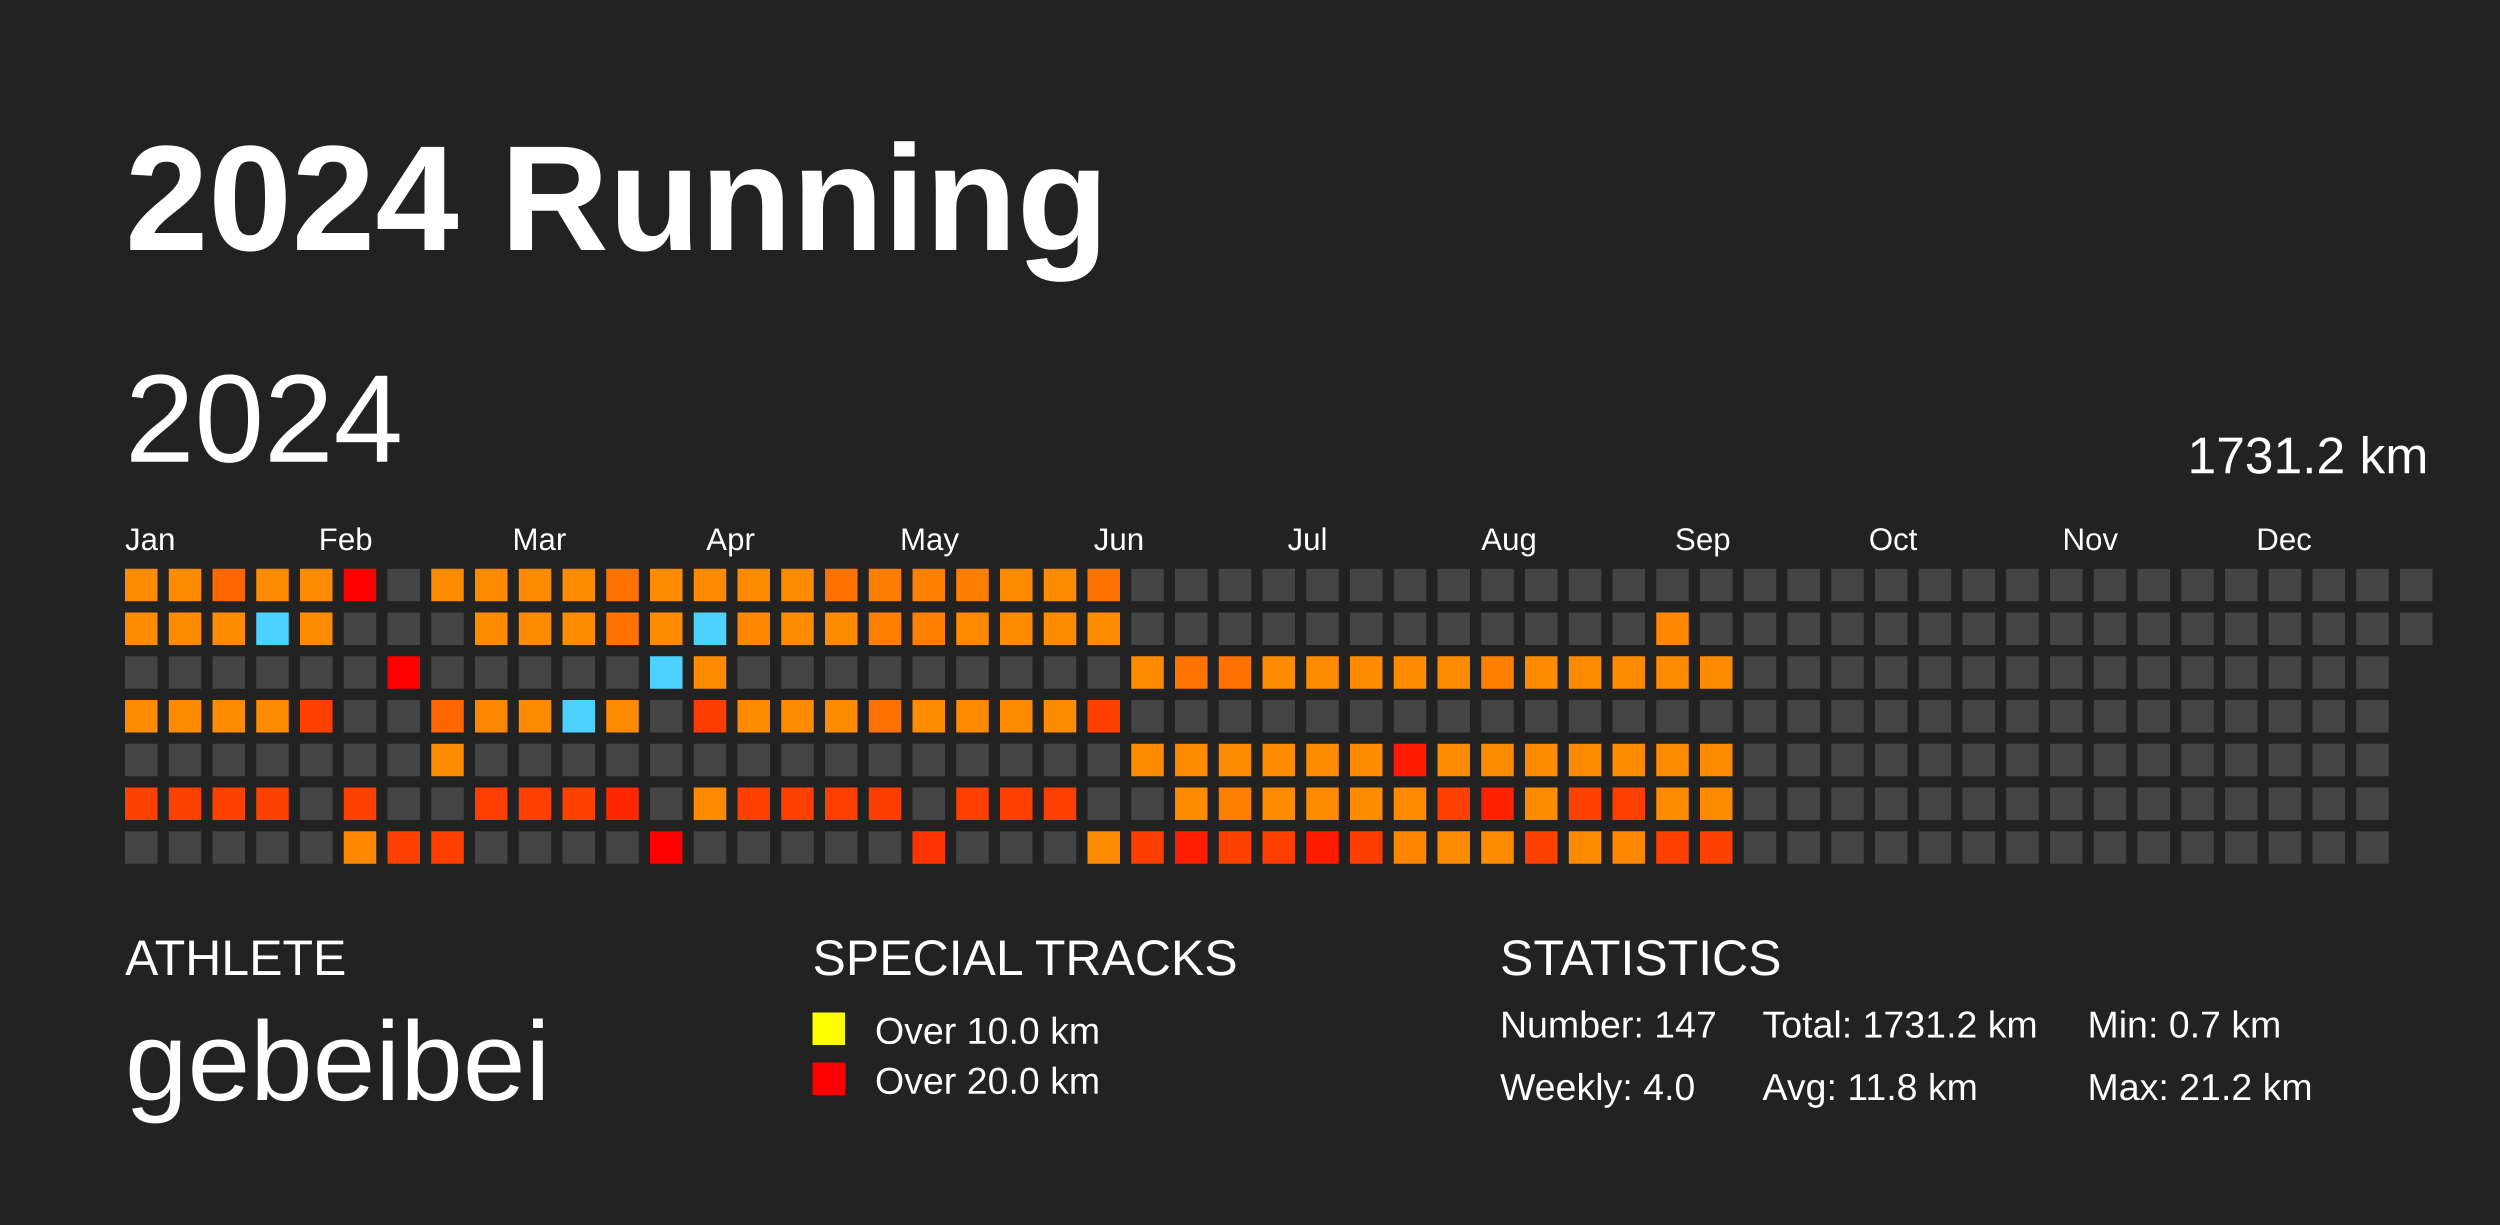
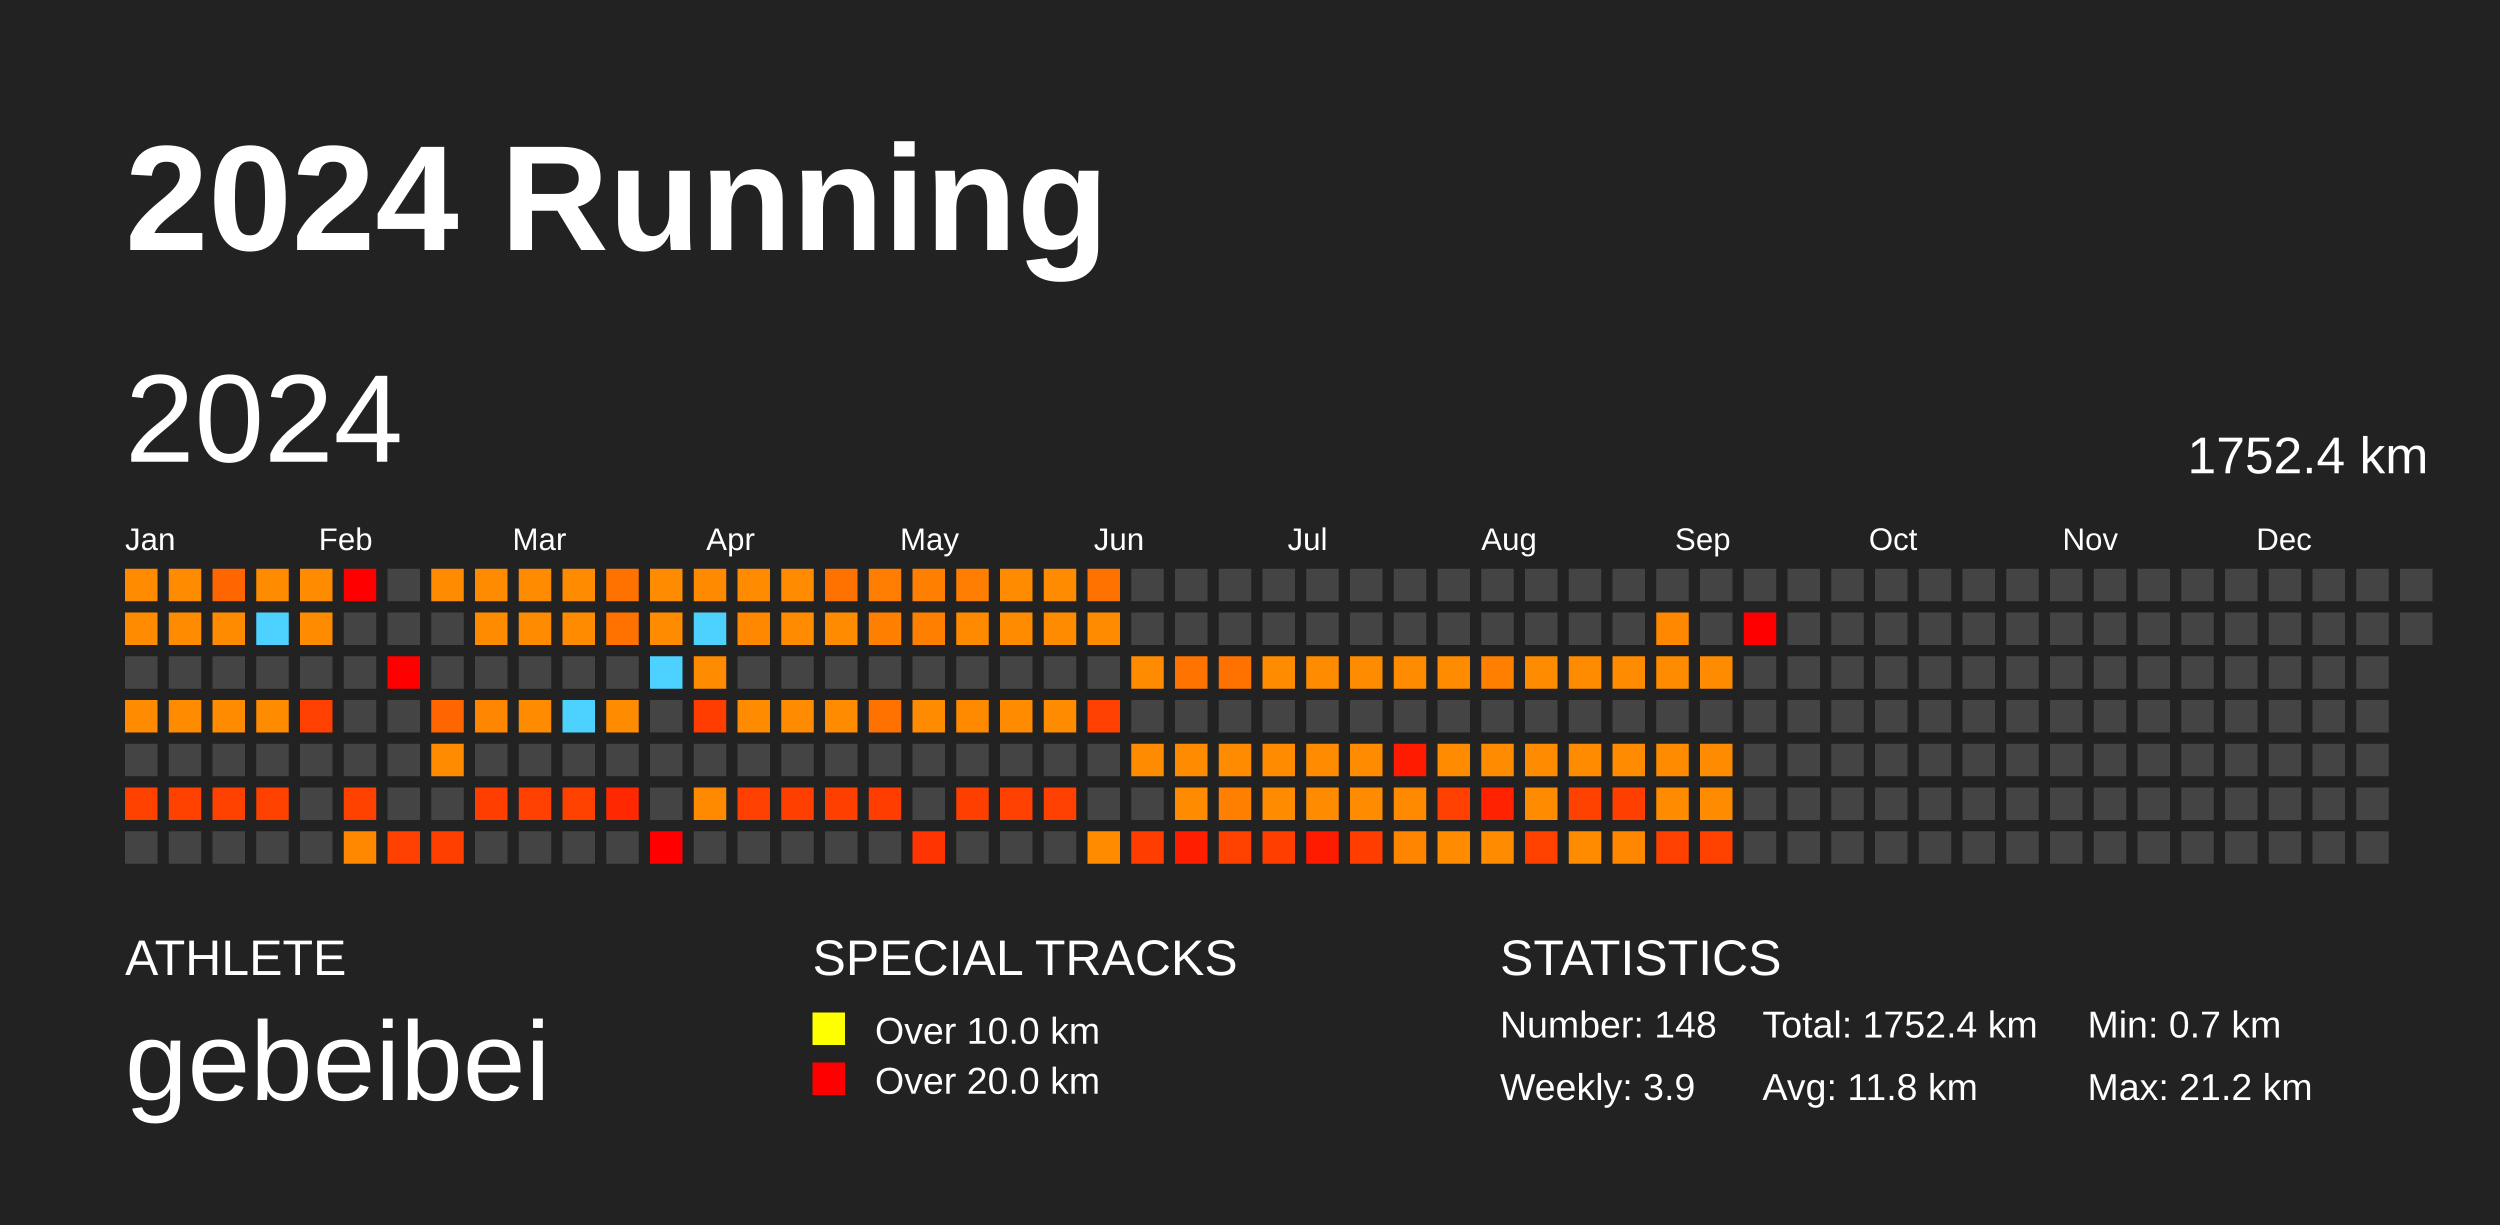
<svg xmlns="http://www.w3.org/2000/svg" baseProfile="full" height="98mm" version="1.1" viewBox="0,0,200,98" width="200mm">
  <defs />
  <rect fill="#222222" height="98" width="200" x="0" y="0" />
  <text fill="#FFFFFF" style="font-size:12px; font-family:Arial; font-weight:bold;" x="10" y="20">2024 Running</text>
  <text fill="#FFFFFF" style="font-size:4px; font-family:Arial" x="10" y="78">ATHLETE</text>
  <text fill="#FFFFFF" style="font-size:9px; font-family:Arial" x="10" y="88">gebeibei</text>
  <text fill="#FFFFFF" style="font-size:4px; font-family:Arial" x="65" y="78">SPECIAL TRACKS</text>
  <rect fill="yellow" height="2.6" width="2.6" x="65" y="81" />
  <text fill="#FFFFFF" style="font-size:3px; font-family:Arial" x="70" y="83.5">Over 10.0 km</text>
  <rect fill="red" height="2.6" width="2.6" x="65" y="85" />
  <text fill="#FFFFFF" style="font-size:3px; font-family:Arial" x="70" y="87.5">Over 20.0 km</text>
  <text fill="#FFFFFF" style="font-size:4px; font-family:Arial" x="120" y="78">STATISTICS</text>
-   <text fill="#FFFFFF" style="font-size:3px; font-family:Arial" x="120" y="83">Number: 147</text>
-   <text fill="#FFFFFF" style="font-size:3px; font-family:Arial" x="120" y="88">Weekly: 4.0</text>
-   <text fill="#FFFFFF" style="font-size:3px; font-family:Arial" x="141" y="83">Total: 1731.2 km</text>
+   <text fill="#FFFFFF" style="font-size:3px; font-family:Arial" x="120" y="83">Number: 148</text>
+   <text fill="#FFFFFF" style="font-size:3px; font-family:Arial" x="120" y="88">Weekly: 3.9</text>
+   <text fill="#FFFFFF" style="font-size:3px; font-family:Arial" x="141" y="83">Total: 1752.4 km</text>
  <text fill="#FFFFFF" style="font-size:3px; font-family:Arial" x="141" y="88">Avg: 11.8 km</text>
  <text fill="#FFFFFF" style="font-size:3px; font-family:Arial" x="167" y="83">Min: 0.7 km</text>
  <text fill="#FFFFFF" style="font-size:3px; font-family:Arial" x="167" y="88">Max: 21.2 km</text>
  <text dominant-baseline="hanging" fill="#FFFFFF" style="font-size:10.0px; font-family:Arial;" x="10" y="30">2024</text>
-   <text dominant-baseline="hanging" fill="#FFFFFF" style="font-size:4.125px; font-family:Arial;" x="175" y="35">1731.2 km</text>
+   <text dominant-baseline="hanging" fill="#FFFFFF" style="font-size:4.125px; font-family:Arial;" x="175" y="35">1752.4 km</text>
  <text fill="#FFFFFF" style="font-size:2.5px; font-family:Arial" x="10.0" y="44">Jan</text>
  <text fill="#FFFFFF" style="font-size:2.5px; font-family:Arial" x="25.5" y="44">Feb</text>
  <text fill="#FFFFFF" style="font-size:2.5px; font-family:Arial" x="41.0" y="44">Mar</text>
  <text fill="#FFFFFF" style="font-size:2.5px; font-family:Arial" x="56.5" y="44">Apr</text>
  <text fill="#FFFFFF" style="font-size:2.5px; font-family:Arial" x="72.0" y="44">May</text>
  <text fill="#FFFFFF" style="font-size:2.5px; font-family:Arial" x="87.5" y="44">Jun</text>
  <text fill="#FFFFFF" style="font-size:2.5px; font-family:Arial" x="103.0" y="44">Jul</text>
  <text fill="#FFFFFF" style="font-size:2.5px; font-family:Arial" x="118.5" y="44">Aug</text>
  <text fill="#FFFFFF" style="font-size:2.5px; font-family:Arial" x="134.0" y="44">Sep</text>
  <text fill="#FFFFFF" style="font-size:2.5px; font-family:Arial" x="149.5" y="44">Oct</text>
  <text fill="#FFFFFF" style="font-size:2.5px; font-family:Arial" x="165.0" y="44">Nov</text>
  <text fill="#FFFFFF" style="font-size:2.5px; font-family:Arial" x="180.5" y="44">Dec</text>
  <rect fill="#ff8b00" height="2.6" width="2.6" x="10.0" y="45.5" />
  <rect fill="#ff8b00" height="2.6" width="2.6" x="10.0" y="49.0" />
  <rect fill="#444444" height="2.6" width="2.6" x="10.0" y="52.5" />
  <rect fill="#ff8b00" height="2.6" width="2.6" x="10.0" y="56.0" />
  <rect fill="#444444" height="2.6" width="2.6" x="10.0" y="59.5" />
  <rect fill="#ff4100" height="2.6" width="2.6" x="10.0" y="63.0" />
  <rect fill="#444444" height="2.6" width="2.6" x="10.0" y="66.5" />
  <rect fill="#ff8b00" height="2.6" width="2.6" x="13.5" y="45.5" />
  <rect fill="#ff8b00" height="2.6" width="2.6" x="13.5" y="49.0" />
  <rect fill="#444444" height="2.6" width="2.6" x="13.5" y="52.5" />
  <rect fill="#ff8b00" height="2.6" width="2.6" x="13.5" y="56.0" />
  <rect fill="#444444" height="2.6" width="2.6" x="13.5" y="59.5" />
  <rect fill="#ff4100" height="2.6" width="2.6" x="13.5" y="63.0" />
  <rect fill="#444444" height="2.6" width="2.6" x="13.5" y="66.5" />
  <rect fill="#ff6600" height="2.6" width="2.6" x="17.0" y="45.5" />
  <rect fill="#ff8b00" height="2.6" width="2.6" x="17.0" y="49.0" />
  <rect fill="#444444" height="2.6" width="2.6" x="17.0" y="52.5" />
  <rect fill="#ff8b00" height="2.6" width="2.6" x="17.0" y="56.0" />
  <rect fill="#444444" height="2.6" width="2.6" x="17.0" y="59.5" />
  <rect fill="#ff4100" height="2.6" width="2.6" x="17.0" y="63.0" />
  <rect fill="#444444" height="2.6" width="2.6" x="17.0" y="66.5" />
  <rect fill="#ff8b00" height="2.6" width="2.6" x="20.5" y="45.5" />
  <rect fill="#4dd2ff" height="2.6" width="2.6" x="20.5" y="49.0" />
  <rect fill="#444444" height="2.6" width="2.6" x="20.5" y="52.5" />
  <rect fill="#ff8b00" height="2.6" width="2.6" x="20.5" y="56.0" />
  <rect fill="#444444" height="2.6" width="2.6" x="20.5" y="59.5" />
  <rect fill="#ff4100" height="2.6" width="2.6" x="20.5" y="63.0" />
  <rect fill="#444444" height="2.6" width="2.6" x="20.5" y="66.5" />
  <rect fill="#ff8b00" height="2.6" width="2.6" x="24.0" y="45.5" />
  <rect fill="#ff8b00" height="2.6" width="2.6" x="24.0" y="49.0" />
  <rect fill="#444444" height="2.6" width="2.6" x="24.0" y="52.5" />
  <rect fill="#ff4000" height="2.6" width="2.6" x="24.0" y="56.0" />
  <rect fill="#444444" height="2.6" width="2.6" x="24.0" y="59.5" />
  <rect fill="#444444" height="2.6" width="2.6" x="24.0" y="63.0" />
  <rect fill="#444444" height="2.6" width="2.6" x="24.0" y="66.5" />
  <rect fill="red" height="2.6" width="2.6" x="27.5" y="45.5" />
  <rect fill="#444444" height="2.6" width="2.6" x="27.5" y="49.0" />
  <rect fill="#444444" height="2.6" width="2.6" x="27.5" y="52.5" />
  <rect fill="#444444" height="2.6" width="2.6" x="27.5" y="56.0" />
  <rect fill="#444444" height="2.6" width="2.6" x="27.5" y="59.5" />
  <rect fill="#ff4100" height="2.6" width="2.6" x="27.5" y="63.0" />
  <rect fill="#ff8800" height="2.6" width="2.6" x="27.5" y="66.5" />
  <rect fill="#444444" height="2.6" width="2.6" x="31.0" y="45.5" />
  <rect fill="#444444" height="2.6" width="2.6" x="31.0" y="49.0" />
  <rect fill="red" height="2.6" width="2.6" x="31.0" y="52.5" />
  <rect fill="#444444" height="2.6" width="2.6" x="31.0" y="56.0" />
  <rect fill="#444444" height="2.6" width="2.6" x="31.0" y="59.5" />
  <rect fill="#444444" height="2.6" width="2.6" x="31.0" y="63.0" />
  <rect fill="#ff4000" height="2.6" width="2.6" x="31.0" y="66.5" />
  <rect fill="#ff8b00" height="2.6" width="2.6" x="34.5" y="45.5" />
  <rect fill="#444444" height="2.6" width="2.6" x="34.5" y="49.0" />
  <rect fill="#444444" height="2.6" width="2.6" x="34.5" y="52.5" />
  <rect fill="#ff6600" height="2.6" width="2.6" x="34.5" y="56.0" />
  <rect fill="#ff8b00" height="2.6" width="2.6" x="34.5" y="59.5" />
  <rect fill="#444444" height="2.6" width="2.6" x="34.5" y="63.0" />
  <rect fill="#ff3f00" height="2.6" width="2.6" x="34.5" y="66.5" />
  <rect fill="#ff8b00" height="2.6" width="2.6" x="38.0" y="45.5" />
  <rect fill="#ff8b00" height="2.6" width="2.6" x="38.0" y="49.0" />
  <rect fill="#444444" height="2.6" width="2.6" x="38.0" y="52.5" />
  <rect fill="#ff8600" height="2.6" width="2.6" x="38.0" y="56.0" />
  <rect fill="#444444" height="2.6" width="2.6" x="38.0" y="59.5" />
  <rect fill="#ff3e00" height="2.6" width="2.6" x="38.0" y="63.0" />
  <rect fill="#444444" height="2.6" width="2.6" x="38.0" y="66.5" />
  <rect fill="#ff8b00" height="2.6" width="2.6" x="41.5" y="45.5" />
  <rect fill="#ff8b00" height="2.6" width="2.6" x="41.5" y="49.0" />
  <rect fill="#444444" height="2.6" width="2.6" x="41.5" y="52.5" />
  <rect fill="#ff8b00" height="2.6" width="2.6" x="41.5" y="56.0" />
  <rect fill="#444444" height="2.6" width="2.6" x="41.5" y="59.5" />
  <rect fill="#ff4000" height="2.6" width="2.6" x="41.5" y="63.0" />
  <rect fill="#444444" height="2.6" width="2.6" x="41.5" y="66.5" />
  <rect fill="#ff8b00" height="2.6" width="2.6" x="45.0" y="45.5" />
  <rect fill="#ff8b00" height="2.6" width="2.6" x="45.0" y="49.0" />
  <rect fill="#444444" height="2.6" width="2.6" x="45.0" y="52.5" />
  <rect fill="#4dd2ff" height="2.6" width="2.6" x="45.0" y="56.0" />
  <rect fill="#444444" height="2.6" width="2.6" x="45.0" y="59.5" />
  <rect fill="#ff4100" height="2.6" width="2.6" x="45.0" y="63.0" />
  <rect fill="#444444" height="2.6" width="2.6" x="45.0" y="66.5" />
  <rect fill="#ff7200" height="2.6" width="2.6" x="48.5" y="45.5" />
  <rect fill="#ff7200" height="2.6" width="2.6" x="48.5" y="49.0" />
  <rect fill="#444444" height="2.6" width="2.6" x="48.5" y="52.5" />
  <rect fill="#ff8b00" height="2.6" width="2.6" x="48.5" y="56.0" />
  <rect fill="#444444" height="2.6" width="2.6" x="48.5" y="59.5" />
  <rect fill="#ff2800" height="2.6" width="2.6" x="48.5" y="63.0" />
  <rect fill="#444444" height="2.6" width="2.6" x="48.5" y="66.5" />
  <rect fill="#ff8b00" height="2.6" width="2.6" x="52.0" y="45.5" />
  <rect fill="#ff8b00" height="2.6" width="2.6" x="52.0" y="49.0" />
  <rect fill="#4dd2ff" height="2.6" width="2.6" x="52.0" y="52.5" />
  <rect fill="#444444" height="2.6" width="2.6" x="52.0" y="56.0" />
  <rect fill="#444444" height="2.6" width="2.6" x="52.0" y="59.5" />
  <rect fill="#444444" height="2.6" width="2.6" x="52.0" y="63.0" />
  <rect fill="red" height="2.6" width="2.6" x="52.0" y="66.5" />
  <rect fill="#ff8a00" height="2.6" width="2.6" x="55.5" y="45.5" />
  <rect fill="#4dd2ff" height="2.6" width="2.6" x="55.5" y="49.0" />
  <rect fill="#ff8b00" height="2.6" width="2.6" x="55.5" y="52.5" />
  <rect fill="#ff3d00" height="2.6" width="2.6" x="55.5" y="56.0" />
  <rect fill="#444444" height="2.6" width="2.6" x="55.5" y="59.5" />
  <rect fill="#ff8a00" height="2.6" width="2.6" x="55.5" y="63.0" />
  <rect fill="#444444" height="2.6" width="2.6" x="55.5" y="66.5" />
  <rect fill="#ff8b00" height="2.6" width="2.6" x="59.0" y="45.5" />
  <rect fill="#ff8800" height="2.6" width="2.6" x="59.0" y="49.0" />
  <rect fill="#444444" height="2.6" width="2.6" x="59.0" y="52.5" />
  <rect fill="#ff8b00" height="2.6" width="2.6" x="59.0" y="56.0" />
  <rect fill="#444444" height="2.6" width="2.6" x="59.0" y="59.5" />
  <rect fill="#ff4000" height="2.6" width="2.6" x="59.0" y="63.0" />
  <rect fill="#444444" height="2.6" width="2.6" x="59.0" y="66.5" />
  <rect fill="#ff8b00" height="2.6" width="2.6" x="62.5" y="45.5" />
  <rect fill="#ff8b00" height="2.6" width="2.6" x="62.5" y="49.0" />
  <rect fill="#444444" height="2.6" width="2.6" x="62.5" y="52.5" />
  <rect fill="#ff8b00" height="2.6" width="2.6" x="62.5" y="56.0" />
  <rect fill="#444444" height="2.6" width="2.6" x="62.5" y="59.5" />
  <rect fill="#ff3f00" height="2.6" width="2.6" x="62.5" y="63.0" />
  <rect fill="#444444" height="2.6" width="2.6" x="62.5" y="66.5" />
  <rect fill="#ff7200" height="2.6" width="2.6" x="66.0" y="45.5" />
  <rect fill="#ff8b00" height="2.6" width="2.6" x="66.0" y="49.0" />
  <rect fill="#444444" height="2.6" width="2.6" x="66.0" y="52.5" />
  <rect fill="#ff8b00" height="2.6" width="2.6" x="66.0" y="56.0" />
  <rect fill="#444444" height="2.6" width="2.6" x="66.0" y="59.5" />
  <rect fill="#ff3f00" height="2.6" width="2.6" x="66.0" y="63.0" />
  <rect fill="#444444" height="2.6" width="2.6" x="66.0" y="66.5" />
  <rect fill="#ff7d00" height="2.6" width="2.6" x="69.5" y="45.5" />
  <rect fill="#ff7f00" height="2.6" width="2.6" x="69.5" y="49.0" />
  <rect fill="#444444" height="2.6" width="2.6" x="69.5" y="52.5" />
  <rect fill="#ff7200" height="2.6" width="2.6" x="69.5" y="56.0" />
  <rect fill="#444444" height="2.6" width="2.6" x="69.5" y="59.5" />
  <rect fill="#ff3d00" height="2.6" width="2.6" x="69.5" y="63.0" />
  <rect fill="#444444" height="2.6" width="2.6" x="69.5" y="66.5" />
  <rect fill="#ff7f00" height="2.6" width="2.6" x="73.0" y="45.5" />
  <rect fill="#ff7f00" height="2.6" width="2.6" x="73.0" y="49.0" />
  <rect fill="#444444" height="2.6" width="2.6" x="73.0" y="52.5" />
  <rect fill="#ff8b00" height="2.6" width="2.6" x="73.0" y="56.0" />
  <rect fill="#444444" height="2.6" width="2.6" x="73.0" y="59.5" />
  <rect fill="#444444" height="2.6" width="2.6" x="73.0" y="63.0" />
  <rect fill="#ff3400" height="2.6" width="2.6" x="73.0" y="66.5" />
  <rect fill="#ff7d00" height="2.6" width="2.6" x="76.5" y="45.5" />
  <rect fill="#ff8a00" height="2.6" width="2.6" x="76.5" y="49.0" />
  <rect fill="#444444" height="2.6" width="2.6" x="76.5" y="52.5" />
  <rect fill="#ff8a00" height="2.6" width="2.6" x="76.5" y="56.0" />
  <rect fill="#444444" height="2.6" width="2.6" x="76.5" y="59.5" />
  <rect fill="#ff3f00" height="2.6" width="2.6" x="76.5" y="63.0" />
  <rect fill="#444444" height="2.6" width="2.6" x="76.5" y="66.5" />
  <rect fill="#ff8b00" height="2.6" width="2.6" x="80.0" y="45.5" />
  <rect fill="#ff8b00" height="2.6" width="2.6" x="80.0" y="49.0" />
  <rect fill="#444444" height="2.6" width="2.6" x="80.0" y="52.5" />
  <rect fill="#ff8b00" height="2.6" width="2.6" x="80.0" y="56.0" />
  <rect fill="#444444" height="2.6" width="2.6" x="80.0" y="59.5" />
  <rect fill="#ff4000" height="2.6" width="2.6" x="80.0" y="63.0" />
  <rect fill="#444444" height="2.6" width="2.6" x="80.0" y="66.5" />
  <rect fill="#ff8b00" height="2.6" width="2.6" x="83.5" y="45.5" />
  <rect fill="#ff8b00" height="2.6" width="2.6" x="83.5" y="49.0" />
  <rect fill="#444444" height="2.6" width="2.6" x="83.5" y="52.5" />
  <rect fill="#ff8b00" height="2.6" width="2.6" x="83.5" y="56.0" />
  <rect fill="#444444" height="2.6" width="2.6" x="83.5" y="59.5" />
  <rect fill="#ff4000" height="2.6" width="2.6" x="83.5" y="63.0" />
  <rect fill="#444444" height="2.6" width="2.6" x="83.5" y="66.5" />
  <rect fill="#ff7200" height="2.6" width="2.6" x="87.0" y="45.5" />
  <rect fill="#ff8b00" height="2.6" width="2.6" x="87.0" y="49.0" />
  <rect fill="#444444" height="2.6" width="2.6" x="87.0" y="52.5" />
  <rect fill="#ff4000" height="2.6" width="2.6" x="87.0" y="56.0" />
  <rect fill="#444444" height="2.6" width="2.6" x="87.0" y="59.5" />
  <rect fill="#444444" height="2.6" width="2.6" x="87.0" y="63.0" />
  <rect fill="#ff8b00" height="2.6" width="2.6" x="87.0" y="66.5" />
  <rect fill="#444444" height="2.6" width="2.6" x="90.5" y="45.5" />
  <rect fill="#444444" height="2.6" width="2.6" x="90.5" y="49.0" />
  <rect fill="#ff8b00" height="2.6" width="2.6" x="90.5" y="52.5" />
  <rect fill="#444444" height="2.6" width="2.6" x="90.5" y="56.0" />
  <rect fill="#ff8b00" height="2.6" width="2.6" x="90.5" y="59.5" />
  <rect fill="#444444" height="2.6" width="2.6" x="90.5" y="63.0" />
  <rect fill="#ff3d00" height="2.6" width="2.6" x="90.5" y="66.5" />
  <rect fill="#444444" height="2.6" width="2.6" x="94.0" y="45.5" />
  <rect fill="#444444" height="2.6" width="2.6" x="94.0" y="49.0" />
  <rect fill="#ff7400" height="2.6" width="2.6" x="94.0" y="52.5" />
  <rect fill="#444444" height="2.6" width="2.6" x="94.0" y="56.0" />
  <rect fill="#ff8b00" height="2.6" width="2.6" x="94.0" y="59.5" />
  <rect fill="#ff8b00" height="2.6" width="2.6" x="94.0" y="63.0" />
  <rect fill="#ff1f00" height="2.6" width="2.6" x="94.0" y="66.5" />
  <rect fill="#444444" height="2.6" width="2.6" x="97.5" y="45.5" />
  <rect fill="#444444" height="2.6" width="2.6" x="97.5" y="49.0" />
  <rect fill="#ff7200" height="2.6" width="2.6" x="97.5" y="52.5" />
  <rect fill="#444444" height="2.6" width="2.6" x="97.5" y="56.0" />
  <rect fill="#ff8b00" height="2.6" width="2.6" x="97.5" y="59.5" />
  <rect fill="#ff7f00" height="2.6" width="2.6" x="97.5" y="63.0" />
  <rect fill="#ff4100" height="2.6" width="2.6" x="97.5" y="66.5" />
  <rect fill="#444444" height="2.6" width="2.6" x="101.0" y="45.5" />
  <rect fill="#444444" height="2.6" width="2.6" x="101.0" y="49.0" />
  <rect fill="#ff8b00" height="2.6" width="2.6" x="101.0" y="52.5" />
  <rect fill="#444444" height="2.6" width="2.6" x="101.0" y="56.0" />
  <rect fill="#ff8b00" height="2.6" width="2.6" x="101.0" y="59.5" />
  <rect fill="#ff8b00" height="2.6" width="2.6" x="101.0" y="63.0" />
  <rect fill="#ff3e00" height="2.6" width="2.6" x="101.0" y="66.5" />
  <rect fill="#444444" height="2.6" width="2.6" x="104.5" y="45.5" />
  <rect fill="#444444" height="2.6" width="2.6" x="104.5" y="49.0" />
  <rect fill="#ff8b00" height="2.6" width="2.6" x="104.5" y="52.5" />
  <rect fill="#444444" height="2.6" width="2.6" x="104.5" y="56.0" />
  <rect fill="#ff8b00" height="2.6" width="2.6" x="104.5" y="59.5" />
  <rect fill="#ff8b00" height="2.6" width="2.6" x="104.5" y="63.0" />
  <rect fill="#ff1b00" height="2.6" width="2.6" x="104.5" y="66.5" />
  <rect fill="#444444" height="2.6" width="2.6" x="108.0" y="45.5" />
  <rect fill="#444444" height="2.6" width="2.6" x="108.0" y="49.0" />
  <rect fill="#ff8b00" height="2.6" width="2.6" x="108.0" y="52.5" />
  <rect fill="#444444" height="2.6" width="2.6" x="108.0" y="56.0" />
  <rect fill="#ff8b00" height="2.6" width="2.6" x="108.0" y="59.5" />
  <rect fill="#ff8b00" height="2.6" width="2.6" x="108.0" y="63.0" />
  <rect fill="#ff3d00" height="2.6" width="2.6" x="108.0" y="66.5" />
  <rect fill="#444444" height="2.6" width="2.6" x="111.5" y="45.5" />
  <rect fill="#444444" height="2.6" width="2.6" x="111.5" y="49.0" />
  <rect fill="#ff8b00" height="2.6" width="2.6" x="111.5" y="52.5" />
  <rect fill="#444444" height="2.6" width="2.6" x="111.5" y="56.0" />
  <rect fill="#ff1b00" height="2.6" width="2.6" x="111.5" y="59.5" />
  <rect fill="#ff8a00" height="2.6" width="2.6" x="111.5" y="63.0" />
  <rect fill="#ff8400" height="2.6" width="2.6" x="111.5" y="66.5" />
  <rect fill="#444444" height="2.6" width="2.6" x="115.0" y="45.5" />
  <rect fill="#444444" height="2.6" width="2.6" x="115.0" y="49.0" />
  <rect fill="#ff8b00" height="2.6" width="2.6" x="115.0" y="52.5" />
  <rect fill="#444444" height="2.6" width="2.6" x="115.0" y="56.0" />
  <rect fill="#ff8b00" height="2.6" width="2.6" x="115.0" y="59.5" />
  <rect fill="#ff4000" height="2.6" width="2.6" x="115.0" y="63.0" />
  <rect fill="#ff8b00" height="2.6" width="2.6" x="115.0" y="66.5" />
  <rect fill="#444444" height="2.6" width="2.6" x="118.5" y="45.5" />
  <rect fill="#444444" height="2.6" width="2.6" x="118.5" y="49.0" />
  <rect fill="#ff7f00" height="2.6" width="2.6" x="118.5" y="52.5" />
  <rect fill="#444444" height="2.6" width="2.6" x="118.5" y="56.0" />
  <rect fill="#ff8b00" height="2.6" width="2.6" x="118.5" y="59.5" />
  <rect fill="#ff2100" height="2.6" width="2.6" x="118.5" y="63.0" />
  <rect fill="#ff8b00" height="2.6" width="2.6" x="118.5" y="66.5" />
  <rect fill="#444444" height="2.6" width="2.6" x="122.0" y="45.5" />
  <rect fill="#444444" height="2.6" width="2.6" x="122.0" y="49.0" />
  <rect fill="#ff8b00" height="2.6" width="2.6" x="122.0" y="52.5" />
  <rect fill="#444444" height="2.6" width="2.6" x="122.0" y="56.0" />
  <rect fill="#ff8b00" height="2.6" width="2.6" x="122.0" y="59.5" />
  <rect fill="#ff8b00" height="2.6" width="2.6" x="122.0" y="63.0" />
  <rect fill="#ff4100" height="2.6" width="2.6" x="122.0" y="66.5" />
  <rect fill="#444444" height="2.6" width="2.6" x="125.5" y="45.5" />
  <rect fill="#444444" height="2.6" width="2.6" x="125.5" y="49.0" />
  <rect fill="#ff8b00" height="2.6" width="2.6" x="125.5" y="52.5" />
  <rect fill="#444444" height="2.6" width="2.6" x="125.5" y="56.0" />
  <rect fill="#ff8b00" height="2.6" width="2.6" x="125.5" y="59.5" />
  <rect fill="#ff4100" height="2.6" width="2.6" x="125.5" y="63.0" />
  <rect fill="#ff8b00" height="2.6" width="2.6" x="125.5" y="66.5" />
  <rect fill="#444444" height="2.6" width="2.6" x="129.0" y="45.5" />
  <rect fill="#444444" height="2.6" width="2.6" x="129.0" y="49.0" />
  <rect fill="#ff8b00" height="2.6" width="2.6" x="129.0" y="52.5" />
  <rect fill="#444444" height="2.6" width="2.6" x="129.0" y="56.0" />
  <rect fill="#ff8b00" height="2.6" width="2.6" x="129.0" y="59.5" />
  <rect fill="#ff3f00" height="2.6" width="2.6" x="129.0" y="63.0" />
  <rect fill="#ff8700" height="2.6" width="2.6" x="129.0" y="66.5" />
  <rect fill="#444444" height="2.6" width="2.6" x="132.5" y="45.5" />
  <rect fill="#ff8800" height="2.6" width="2.6" x="132.5" y="49.0" />
  <rect fill="#ff8b00" height="2.6" width="2.6" x="132.5" y="52.5" />
  <rect fill="#444444" height="2.6" width="2.6" x="132.5" y="56.0" />
  <rect fill="#ff8b00" height="2.6" width="2.6" x="132.5" y="59.5" />
  <rect fill="#ff8b00" height="2.6" width="2.6" x="132.5" y="63.0" />
  <rect fill="#ff4000" height="2.6" width="2.6" x="132.5" y="66.5" />
  <rect fill="#444444" height="2.6" width="2.6" x="136.0" y="45.5" />
  <rect fill="#444444" height="2.6" width="2.6" x="136.0" y="49.0" />
  <rect fill="#ff8b00" height="2.6" width="2.6" x="136.0" y="52.5" />
  <rect fill="#444444" height="2.6" width="2.6" x="136.0" y="56.0" />
  <rect fill="#ff8b00" height="2.6" width="2.6" x="136.0" y="59.5" />
  <rect fill="#ff8b00" height="2.6" width="2.6" x="136.0" y="63.0" />
  <rect fill="#ff4100" height="2.6" width="2.6" x="136.0" y="66.5" />
  <rect fill="#444444" height="2.6" width="2.6" x="139.5" y="45.5" />
-   <rect fill="#444444" height="2.6" width="2.6" x="139.5" y="49.0" />
+   <rect fill="red" height="2.6" width="2.6" x="139.5" y="49.0" />
  <rect fill="#444444" height="2.6" width="2.6" x="139.5" y="52.5" />
  <rect fill="#444444" height="2.6" width="2.6" x="139.5" y="56.0" />
  <rect fill="#444444" height="2.6" width="2.6" x="139.5" y="59.5" />
  <rect fill="#444444" height="2.6" width="2.6" x="139.5" y="63.0" />
  <rect fill="#444444" height="2.6" width="2.6" x="139.5" y="66.5" />
  <rect fill="#444444" height="2.6" width="2.6" x="143.0" y="45.5" />
  <rect fill="#444444" height="2.6" width="2.6" x="143.0" y="49.0" />
  <rect fill="#444444" height="2.6" width="2.6" x="143.0" y="52.5" />
  <rect fill="#444444" height="2.6" width="2.6" x="143.0" y="56.0" />
  <rect fill="#444444" height="2.6" width="2.6" x="143.0" y="59.5" />
  <rect fill="#444444" height="2.6" width="2.6" x="143.0" y="63.0" />
  <rect fill="#444444" height="2.6" width="2.6" x="143.0" y="66.5" />
  <rect fill="#444444" height="2.6" width="2.6" x="146.5" y="45.5" />
  <rect fill="#444444" height="2.6" width="2.6" x="146.5" y="49.0" />
  <rect fill="#444444" height="2.6" width="2.6" x="146.5" y="52.5" />
  <rect fill="#444444" height="2.6" width="2.6" x="146.5" y="56.0" />
  <rect fill="#444444" height="2.6" width="2.6" x="146.5" y="59.5" />
  <rect fill="#444444" height="2.6" width="2.6" x="146.5" y="63.0" />
  <rect fill="#444444" height="2.6" width="2.6" x="146.5" y="66.5" />
  <rect fill="#444444" height="2.6" width="2.6" x="150.0" y="45.5" />
  <rect fill="#444444" height="2.6" width="2.6" x="150.0" y="49.0" />
  <rect fill="#444444" height="2.6" width="2.6" x="150.0" y="52.5" />
  <rect fill="#444444" height="2.6" width="2.6" x="150.0" y="56.0" />
  <rect fill="#444444" height="2.6" width="2.6" x="150.0" y="59.5" />
  <rect fill="#444444" height="2.6" width="2.6" x="150.0" y="63.0" />
  <rect fill="#444444" height="2.6" width="2.6" x="150.0" y="66.5" />
  <rect fill="#444444" height="2.6" width="2.6" x="153.5" y="45.5" />
  <rect fill="#444444" height="2.6" width="2.6" x="153.5" y="49.0" />
  <rect fill="#444444" height="2.6" width="2.6" x="153.5" y="52.5" />
  <rect fill="#444444" height="2.6" width="2.6" x="153.5" y="56.0" />
  <rect fill="#444444" height="2.6" width="2.6" x="153.5" y="59.5" />
  <rect fill="#444444" height="2.6" width="2.6" x="153.5" y="63.0" />
  <rect fill="#444444" height="2.6" width="2.6" x="153.5" y="66.5" />
  <rect fill="#444444" height="2.6" width="2.6" x="157.0" y="45.5" />
  <rect fill="#444444" height="2.6" width="2.6" x="157.0" y="49.0" />
  <rect fill="#444444" height="2.6" width="2.6" x="157.0" y="52.5" />
  <rect fill="#444444" height="2.6" width="2.6" x="157.0" y="56.0" />
  <rect fill="#444444" height="2.6" width="2.6" x="157.0" y="59.5" />
  <rect fill="#444444" height="2.6" width="2.6" x="157.0" y="63.0" />
  <rect fill="#444444" height="2.6" width="2.6" x="157.0" y="66.5" />
  <rect fill="#444444" height="2.6" width="2.6" x="160.5" y="45.5" />
  <rect fill="#444444" height="2.6" width="2.6" x="160.5" y="49.0" />
  <rect fill="#444444" height="2.6" width="2.6" x="160.5" y="52.5" />
  <rect fill="#444444" height="2.6" width="2.6" x="160.5" y="56.0" />
  <rect fill="#444444" height="2.6" width="2.6" x="160.5" y="59.5" />
  <rect fill="#444444" height="2.6" width="2.6" x="160.5" y="63.0" />
  <rect fill="#444444" height="2.6" width="2.6" x="160.5" y="66.5" />
  <rect fill="#444444" height="2.6" width="2.6" x="164.0" y="45.5" />
  <rect fill="#444444" height="2.6" width="2.6" x="164.0" y="49.0" />
  <rect fill="#444444" height="2.6" width="2.6" x="164.0" y="52.5" />
  <rect fill="#444444" height="2.6" width="2.6" x="164.0" y="56.0" />
  <rect fill="#444444" height="2.6" width="2.6" x="164.0" y="59.5" />
  <rect fill="#444444" height="2.6" width="2.6" x="164.0" y="63.0" />
  <rect fill="#444444" height="2.6" width="2.6" x="164.0" y="66.5" />
  <rect fill="#444444" height="2.6" width="2.6" x="167.5" y="45.5" />
  <rect fill="#444444" height="2.6" width="2.6" x="167.5" y="49.0" />
  <rect fill="#444444" height="2.6" width="2.6" x="167.5" y="52.5" />
  <rect fill="#444444" height="2.6" width="2.6" x="167.5" y="56.0" />
  <rect fill="#444444" height="2.6" width="2.6" x="167.5" y="59.5" />
  <rect fill="#444444" height="2.6" width="2.6" x="167.5" y="63.0" />
  <rect fill="#444444" height="2.6" width="2.6" x="167.5" y="66.5" />
  <rect fill="#444444" height="2.6" width="2.6" x="171.0" y="45.5" />
  <rect fill="#444444" height="2.6" width="2.6" x="171.0" y="49.0" />
  <rect fill="#444444" height="2.6" width="2.6" x="171.0" y="52.5" />
  <rect fill="#444444" height="2.6" width="2.6" x="171.0" y="56.0" />
  <rect fill="#444444" height="2.6" width="2.6" x="171.0" y="59.5" />
  <rect fill="#444444" height="2.6" width="2.6" x="171.0" y="63.0" />
  <rect fill="#444444" height="2.6" width="2.6" x="171.0" y="66.5" />
  <rect fill="#444444" height="2.6" width="2.6" x="174.5" y="45.5" />
  <rect fill="#444444" height="2.6" width="2.6" x="174.5" y="49.0" />
  <rect fill="#444444" height="2.6" width="2.6" x="174.5" y="52.5" />
  <rect fill="#444444" height="2.6" width="2.6" x="174.5" y="56.0" />
  <rect fill="#444444" height="2.6" width="2.6" x="174.5" y="59.5" />
  <rect fill="#444444" height="2.6" width="2.6" x="174.5" y="63.0" />
  <rect fill="#444444" height="2.6" width="2.6" x="174.5" y="66.5" />
  <rect fill="#444444" height="2.6" width="2.6" x="178.0" y="45.5" />
  <rect fill="#444444" height="2.6" width="2.6" x="178.0" y="49.0" />
  <rect fill="#444444" height="2.6" width="2.6" x="178.0" y="52.5" />
  <rect fill="#444444" height="2.6" width="2.6" x="178.0" y="56.0" />
  <rect fill="#444444" height="2.6" width="2.6" x="178.0" y="59.5" />
  <rect fill="#444444" height="2.6" width="2.6" x="178.0" y="63.0" />
  <rect fill="#444444" height="2.6" width="2.6" x="178.0" y="66.5" />
  <rect fill="#444444" height="2.6" width="2.6" x="181.5" y="45.5" />
  <rect fill="#444444" height="2.6" width="2.6" x="181.5" y="49.0" />
  <rect fill="#444444" height="2.6" width="2.6" x="181.5" y="52.5" />
  <rect fill="#444444" height="2.6" width="2.6" x="181.5" y="56.0" />
  <rect fill="#444444" height="2.6" width="2.6" x="181.5" y="59.5" />
  <rect fill="#444444" height="2.6" width="2.6" x="181.5" y="63.0" />
  <rect fill="#444444" height="2.6" width="2.6" x="181.5" y="66.5" />
  <rect fill="#444444" height="2.6" width="2.6" x="185.0" y="45.5" />
  <rect fill="#444444" height="2.6" width="2.6" x="185.0" y="49.0" />
  <rect fill="#444444" height="2.6" width="2.6" x="185.0" y="52.5" />
  <rect fill="#444444" height="2.6" width="2.6" x="185.0" y="56.0" />
  <rect fill="#444444" height="2.6" width="2.6" x="185.0" y="59.5" />
  <rect fill="#444444" height="2.6" width="2.6" x="185.0" y="63.0" />
  <rect fill="#444444" height="2.6" width="2.6" x="185.0" y="66.5" />
  <rect fill="#444444" height="2.6" width="2.6" x="188.5" y="45.5" />
  <rect fill="#444444" height="2.6" width="2.6" x="188.5" y="49.0" />
  <rect fill="#444444" height="2.6" width="2.6" x="188.5" y="52.5" />
  <rect fill="#444444" height="2.6" width="2.6" x="188.5" y="56.0" />
  <rect fill="#444444" height="2.6" width="2.6" x="188.5" y="59.5" />
  <rect fill="#444444" height="2.6" width="2.6" x="188.5" y="63.0" />
  <rect fill="#444444" height="2.6" width="2.6" x="188.5" y="66.5" />
  <rect fill="#444444" height="2.6" width="2.6" x="192.0" y="45.5" />
  <rect fill="#444444" height="2.6" width="2.6" x="192.0" y="49.0" />
</svg>
